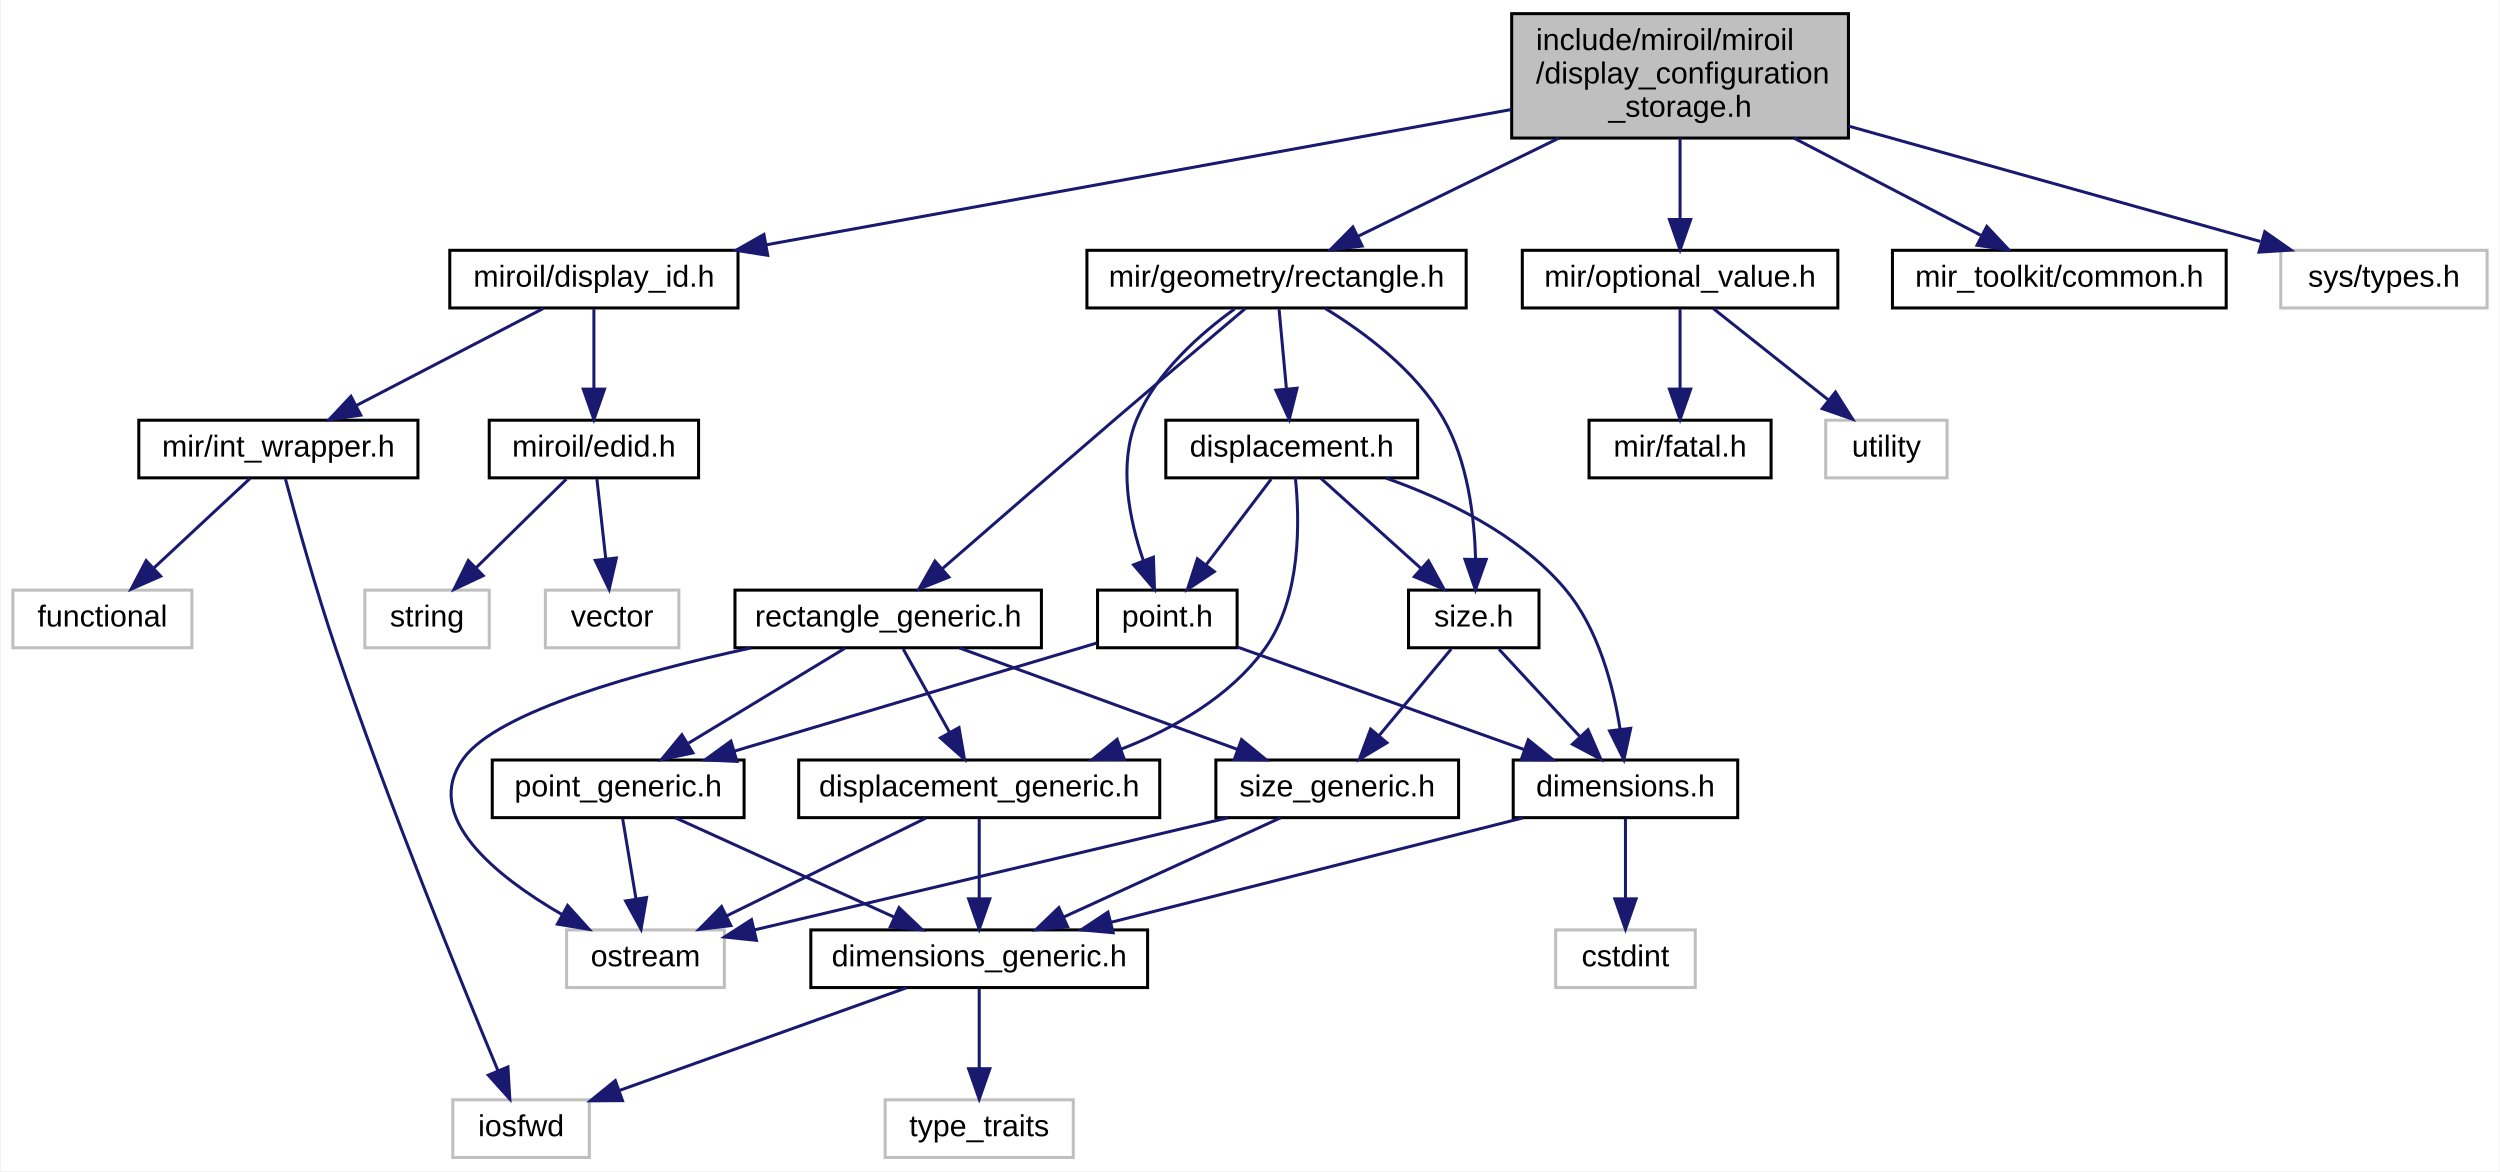
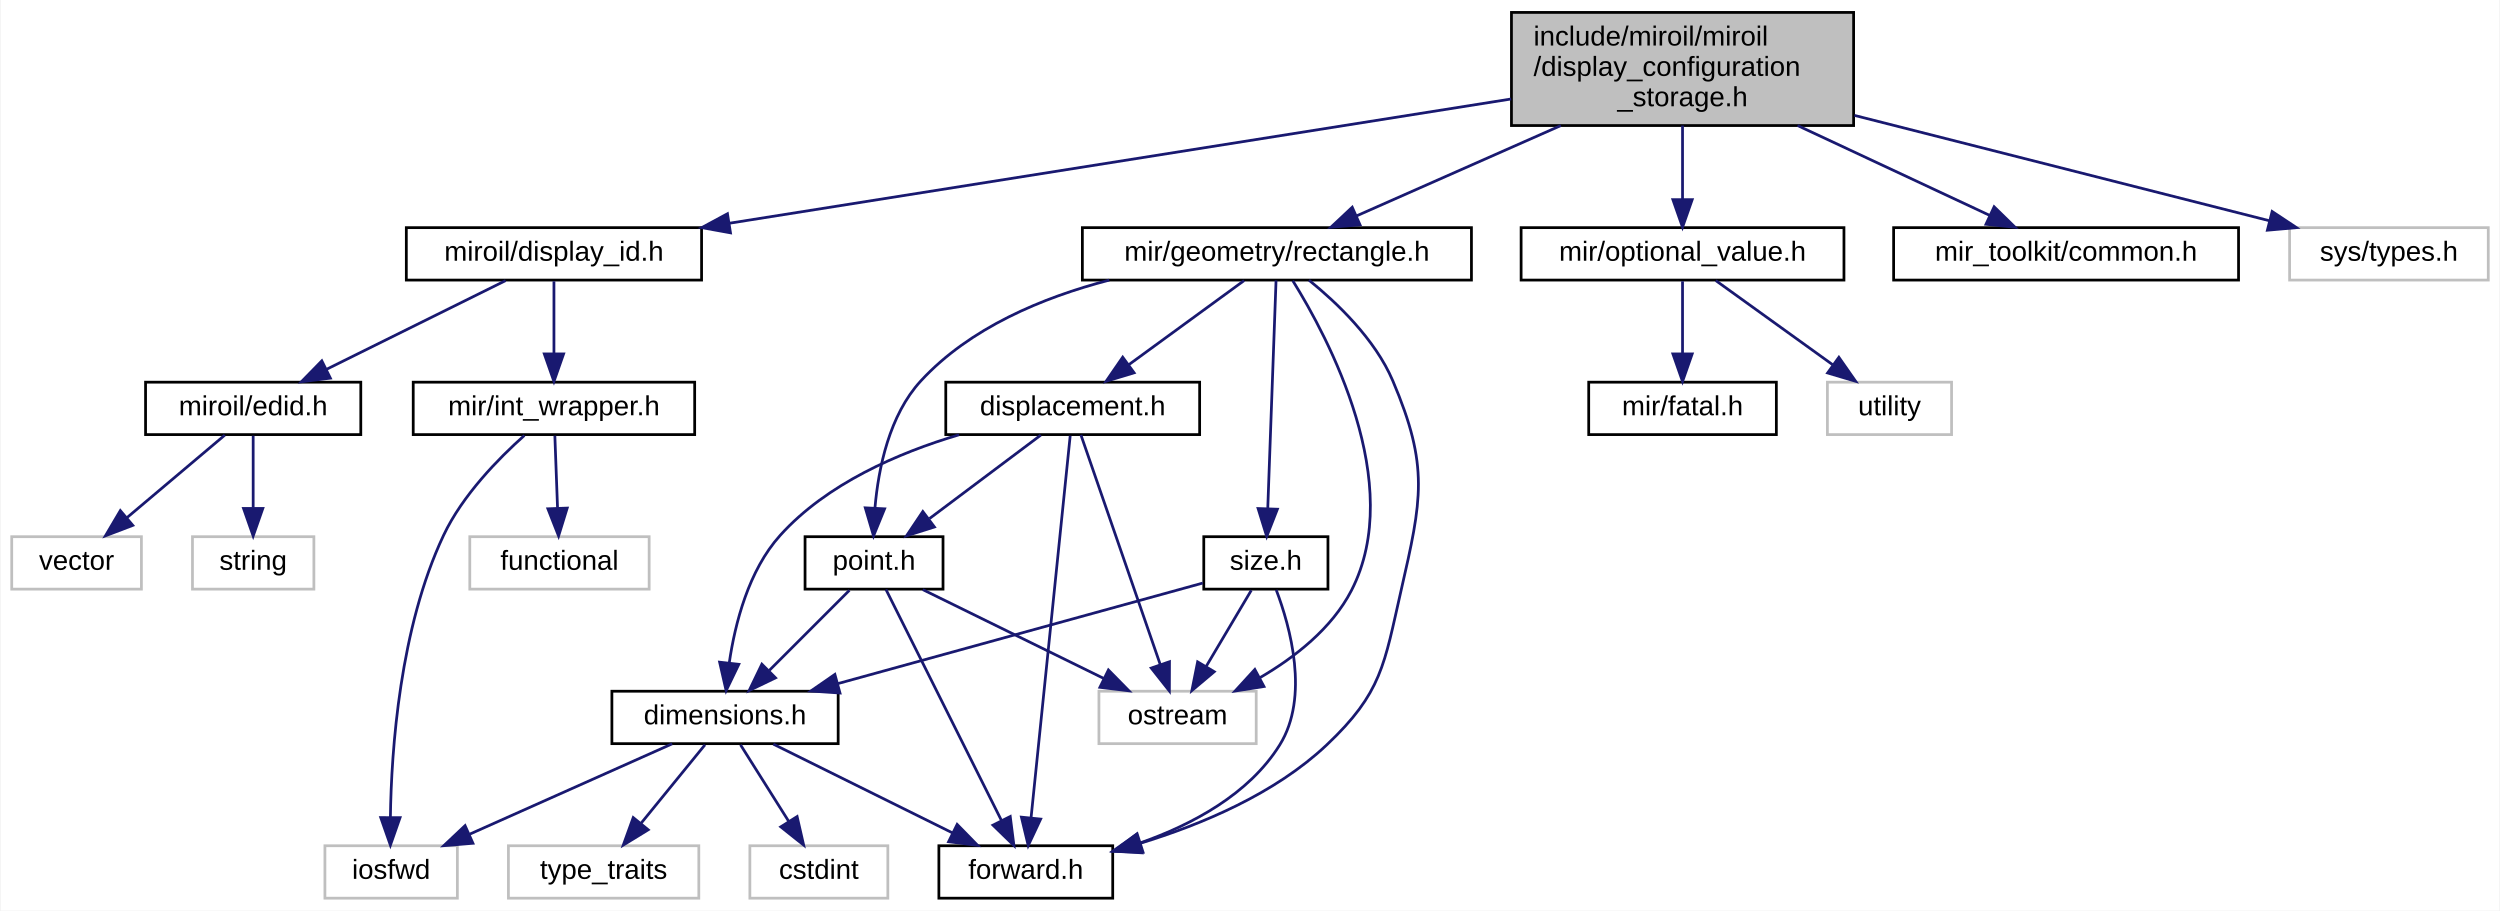
- <svg xmlns="http://www.w3.org/2000/svg" xmlns:xlink="http://www.w3.org/1999/xlink" width="824pt" height="386pt" viewBox="0.00 0.00 823.50 386.00">
-   <g id="graph0" class="graph" transform="scale(1 1) rotate(0) translate(4 382)">
-     <polygon fill="white" stroke="transparent" points="-4,4 -4,-382 819.5,-382 819.5,4 -4,4" />
+ <svg xmlns="http://www.w3.org/2000/svg" xmlns:xlink="http://www.w3.org/1999/xlink" width="906pt" height="330pt" viewBox="0.00 0.00 905.50 330.00">
+   <g id="graph0" class="graph" transform="scale(1 1) rotate(0) translate(4 326)">
+     <polygon fill="white" stroke="transparent" points="-4,4 -4,-326 901.5,-326 901.5,4 -4,4" />
    <g id="node1" class="node">
      <g id="a_node1">
        <a xlink:title=" ">
-           <polygon fill="#bfbfbf" stroke="black" points="494,-336.5 494,-377.5 605,-377.5 605,-336.5 494,-336.5" />
-           <text text-anchor="start" x="502" y="-365.5" font-family="Arial" font-size="10.00">include/miroil/miroil</text>
-           <text text-anchor="start" x="502" y="-354.5" font-family="Arial" font-size="10.00">/display_configuration</text>
-           <text text-anchor="middle" x="549.5" y="-343.5" font-family="Arial" font-size="10.00">_storage.h</text>
+           <polygon fill="#bfbfbf" stroke="black" points="543.5,-280.5 543.5,-321.5 667.5,-321.5 667.5,-280.5 543.5,-280.5" />
+           <text text-anchor="start" x="551.5" y="-309.5" font-family="Arial" font-size="10.00">include/miroil/miroil</text>
+           <text text-anchor="start" x="551.5" y="-298.5" font-family="Arial" font-size="10.00">/display_configuration</text>
+           <text text-anchor="middle" x="605.5" y="-287.5" font-family="Arial" font-size="10.00">_storage.h</text>
        </a>
      </g>
    </g>
    <g id="node2" class="node">
      <g id="a_node2">
        <a xlink:href="display__id_8h.html" target="_top" xlink:title=" ">
-           <polygon fill="white" stroke="black" points="144,-280.5 144,-299.5 239,-299.5 239,-280.5 144,-280.5" />
-           <text text-anchor="middle" x="191.5" y="-287.5" font-family="Arial" font-size="10.00">miroil/display_id.h</text>
+           <polygon fill="white" stroke="black" points="143,-224.5 143,-243.5 250,-243.5 250,-224.5 143,-224.5" />
+           <text text-anchor="middle" x="196.5" y="-231.5" font-family="Arial" font-size="10.00">miroil/display_id.h</text>
        </a>
      </g>
    </g>
    <g id="edge1" class="edge">
-       <path fill="none" stroke="midnightblue" d="M493.96,-345.92C427.17,-333.79 315.69,-313.55 248.33,-301.32" />
-       <polygon fill="midnightblue" stroke="midnightblue" points="248.79,-297.84 238.32,-299.5 247.54,-304.73 248.79,-297.84" />
+       <path fill="none" stroke="midnightblue" d="M543.38,-290.13C466.82,-277.96 337.39,-257.39 260.14,-245.11" />
+       <polygon fill="midnightblue" stroke="midnightblue" points="260.48,-241.62 250.05,-243.51 259.38,-248.54 260.48,-241.62" />
    </g>
    <g id="node9" class="node">
      <g id="a_node9">
        <a xlink:href="rectangle_8h.html" target="_top" xlink:title=" ">
-           <polygon fill="white" stroke="black" points="354,-280.5 354,-299.5 479,-299.5 479,-280.5 354,-280.5" />
-           <text text-anchor="middle" x="416.5" y="-287.5" font-family="Arial" font-size="10.00">mir/geometry/rectangle.h</text>
+           <polygon fill="white" stroke="black" points="388,-224.5 388,-243.5 529,-243.5 529,-224.5 388,-224.5" />
+           <text text-anchor="middle" x="458.5" y="-231.5" font-family="Arial" font-size="10.00">mir/geometry/rectangle.h</text>
        </a>
      </g>
    </g>
    <g id="edge8" class="edge">
-       <path fill="none" stroke="midnightblue" d="M509.6,-336.5C488.13,-326.01 462.23,-313.35 443.2,-304.05" />
-       <polygon fill="midnightblue" stroke="midnightblue" points="444.73,-300.9 434.2,-299.65 441.65,-307.19 444.73,-300.9" />
+       <path fill="none" stroke="midnightblue" d="M561.4,-280.5C537.45,-269.91 508.52,-257.12 487.44,-247.8" />
+       <polygon fill="midnightblue" stroke="midnightblue" points="488.63,-244.5 478.07,-243.65 485.8,-250.9 488.63,-244.5" />
+     </g>
+     <g id="node18" class="node">
+       <g id="a_node18">
+         <a xlink:href="optional__value_8h.html" target="_top" xlink:title=" ">
+           <polygon fill="white" stroke="black" points="547,-224.5 547,-243.5 664,-243.5 664,-224.5 547,-224.5" />
+           <text text-anchor="middle" x="605.5" y="-231.5" font-family="Arial" font-size="10.00">mir/optional_value.h</text>
+         </a>
+       </g>
+     </g>
+     <g id="edge28" class="edge">
+       <path fill="none" stroke="midnightblue" d="M605.5,-280.5C605.5,-272.07 605.5,-262.24 605.5,-253.87" />
+       <polygon fill="midnightblue" stroke="midnightblue" points="609,-253.65 605.5,-243.65 602,-253.65 609,-253.65" />
+     </g>
+     <g id="node21" class="node">
+       <g id="a_node21">
+         <a xlink:href="common_8h.html" target="_top" xlink:title=" ">
+           <polygon fill="white" stroke="black" points="682,-224.5 682,-243.5 807,-243.5 807,-224.5 682,-224.5" />
+           <text text-anchor="middle" x="744.5" y="-231.5" font-family="Arial" font-size="10.00">mir_toolkit/common.h</text>
+         </a>
+       </g>
+     </g>
+     <g id="edge31" class="edge">
+       <path fill="none" stroke="midnightblue" d="M647.2,-280.5C669.75,-269.96 696.96,-257.23 716.86,-247.92" />
+       <polygon fill="midnightblue" stroke="midnightblue" points="718.42,-251.06 726,-243.65 715.46,-244.72 718.42,-251.06" />
    </g>
    <g id="node22" class="node">
      <g id="a_node22">
-         <a xlink:href="optional__value_8h.html" target="_top" xlink:title=" ">
-           <polygon fill="white" stroke="black" points="497.5,-280.5 497.5,-299.5 601.5,-299.5 601.5,-280.5 497.5,-280.5" />
-           <text text-anchor="middle" x="549.5" y="-287.5" font-family="Arial" font-size="10.00">mir/optional_value.h</text>
-         </a>
-       </g>
-     </g>
-     <g id="edge35" class="edge">
-       <path fill="none" stroke="midnightblue" d="M549.5,-336.5C549.5,-328.07 549.5,-318.24 549.5,-309.87" />
-       <polygon fill="midnightblue" stroke="midnightblue" points="553,-309.65 549.5,-299.65 546,-309.65 553,-309.65" />
-     </g>
-     <g id="node25" class="node">
-       <g id="a_node25">
-         <a xlink:href="common_8h.html" target="_top" xlink:title=" ">
-           <polygon fill="white" stroke="black" points="619.5,-280.5 619.5,-299.5 729.5,-299.5 729.5,-280.5 619.5,-280.5" />
-           <text text-anchor="middle" x="674.5" y="-287.5" font-family="Arial" font-size="10.00">mir_toolkit/common.h</text>
-         </a>
-       </g>
-     </g>
-     <g id="edge38" class="edge">
-       <path fill="none" stroke="midnightblue" d="M587,-336.5C606.91,-326.15 630.86,-313.69 648.66,-304.43" />
-       <polygon fill="midnightblue" stroke="midnightblue" points="650.6,-307.37 657.86,-299.65 647.37,-301.16 650.6,-307.37" />
-     </g>
-     <g id="node26" class="node">
-       <g id="a_node26">
-         <a xlink:title=" ">
-           <polygon fill="white" stroke="#bfbfbf" points="747.5,-280.5 747.5,-299.5 815.5,-299.5 815.5,-280.5 747.5,-280.5" />
-           <text text-anchor="middle" x="781.5" y="-287.5" font-family="Arial" font-size="10.00">sys/types.h</text>
-         </a>
-       </g>
-     </g>
-     <g id="edge39" class="edge">
-       <path fill="none" stroke="midnightblue" d="M605.07,-340.43C646.85,-328.72 703.15,-312.95 740.8,-302.4" />
-       <polygon fill="midnightblue" stroke="midnightblue" points="742.22,-305.64 750.9,-299.57 740.33,-298.9 742.22,-305.64" />
+         <a xlink:title=" ">
+           <polygon fill="white" stroke="#bfbfbf" points="825.5,-224.5 825.5,-243.5 897.5,-243.5 897.5,-224.5 825.5,-224.5" />
+           <text text-anchor="middle" x="861.5" y="-231.5" font-family="Arial" font-size="10.00">sys/types.h</text>
+         </a>
+       </g>
+     </g>
+     <g id="edge32" class="edge">
+       <path fill="none" stroke="midnightblue" d="M667.8,-284.18C714.42,-272.34 777,-256.45 818.25,-245.98" />
+       <polygon fill="midnightblue" stroke="midnightblue" points="819.17,-249.36 828,-243.51 817.45,-242.57 819.17,-249.36" />
    </g>
    <g id="node3" class="node">
      <g id="a_node3">
        <a xlink:href="int__wrapper_8h.html" target="_top" xlink:title=" ">
-           <polygon fill="white" stroke="black" points="41.5,-224.5 41.5,-243.5 133.5,-243.5 133.5,-224.5 41.5,-224.5" />
-           <text text-anchor="middle" x="87.5" y="-231.5" font-family="Arial" font-size="10.00">mir/int_wrapper.h</text>
+           <polygon fill="white" stroke="black" points="145.5,-168.5 145.5,-187.5 247.5,-187.5 247.5,-168.5 145.5,-168.5" />
+           <text text-anchor="middle" x="196.5" y="-175.5" font-family="Arial" font-size="10.00">mir/int_wrapper.h</text>
        </a>
      </g>
    </g>
    <g id="edge2" class="edge">
-       <path fill="none" stroke="midnightblue" d="M174.79,-280.32C158.19,-271.7 132.5,-258.36 113.28,-248.39" />
-       <polygon fill="midnightblue" stroke="midnightblue" points="114.66,-245.16 104.17,-243.65 111.43,-251.37 114.66,-245.16" />
+       <path fill="none" stroke="midnightblue" d="M196.5,-224.08C196.5,-217.01 196.5,-206.86 196.5,-197.99" />
+       <polygon fill="midnightblue" stroke="midnightblue" points="200,-197.75 196.5,-187.75 193,-197.75 200,-197.75" />
    </g>
    <g id="node6" class="node">
      <g id="a_node6">
        <a xlink:href="edid_8h.html" target="_top" xlink:title=" ">
-           <polygon fill="white" stroke="black" points="157,-224.5 157,-243.5 226,-243.5 226,-224.5 157,-224.5" />
-           <text text-anchor="middle" x="191.5" y="-231.5" font-family="Arial" font-size="10.00">miroil/edid.h</text>
+           <polygon fill="white" stroke="black" points="48.5,-168.5 48.5,-187.5 126.5,-187.5 126.5,-168.5 48.5,-168.5" />
+           <text text-anchor="middle" x="87.5" y="-175.5" font-family="Arial" font-size="10.00">miroil/edid.h</text>
        </a>
      </g>
    </g>
    <g id="edge5" class="edge">
-       <path fill="none" stroke="midnightblue" d="M191.5,-280.08C191.5,-273.01 191.5,-262.86 191.5,-253.99" />
-       <polygon fill="midnightblue" stroke="midnightblue" points="195,-253.75 191.5,-243.75 188,-253.75 195,-253.75" />
+       <path fill="none" stroke="midnightblue" d="M178.99,-224.32C161.43,-215.62 134.17,-202.12 113.97,-192.11" />
+       <polygon fill="midnightblue" stroke="midnightblue" points="115.48,-188.96 104.97,-187.65 112.38,-195.23 115.48,-188.96" />
    </g>
    <g id="node4" class="node">
      <g id="a_node4">
        <a xlink:title=" ">
-           <polygon fill="white" stroke="#bfbfbf" points="145,-0.5 145,-19.5 190,-19.5 190,-0.5 145,-0.5" />
-           <text text-anchor="middle" x="167.5" y="-7.5" font-family="Arial" font-size="10.00">iosfwd</text>
+           <polygon fill="white" stroke="#bfbfbf" points="113.5,-0.5 113.5,-19.5 161.5,-19.5 161.5,-0.5 113.5,-0.5" />
+           <text text-anchor="middle" x="137.5" y="-7.5" font-family="Arial" font-size="10.00">iosfwd</text>
        </a>
      </g>
    </g>
    <g id="edge3" class="edge">
-       <path fill="none" stroke="midnightblue" d="M89.84,-224.09C93.21,-211.5 99.77,-187.82 106.5,-168 123.84,-116.95 147.84,-58.01 159.92,-29.01" />
-       <polygon fill="midnightblue" stroke="midnightblue" points="163.16,-30.33 163.79,-19.75 156.7,-27.63 163.16,-30.33" />
+       <path fill="none" stroke="midnightblue" d="M185.78,-168.19C176.45,-159.88 163.37,-146.56 156.5,-132 140.67,-98.47 137.59,-54.47 137.23,-29.83" />
+       <polygon fill="midnightblue" stroke="midnightblue" points="140.73,-29.69 137.23,-19.7 133.73,-29.7 140.73,-29.69" />
    </g>
    <g id="node5" class="node">
      <g id="a_node5">
        <a xlink:title=" ">
-           <polygon fill="white" stroke="#bfbfbf" points="0,-168.5 0,-187.5 59,-187.5 59,-168.5 0,-168.5" />
-           <text text-anchor="middle" x="29.5" y="-175.5" font-family="Arial" font-size="10.00">functional</text>
+           <polygon fill="white" stroke="#bfbfbf" points="166,-112.5 166,-131.5 231,-131.5 231,-112.5 166,-112.5" />
+           <text text-anchor="middle" x="198.5" y="-119.5" font-family="Arial" font-size="10.00">functional</text>
        </a>
      </g>
    </g>
    <g id="edge4" class="edge">
-       <path fill="none" stroke="midnightblue" d="M78.18,-224.32C69.61,-216.34 56.69,-204.31 46.31,-194.65" />
-       <polygon fill="midnightblue" stroke="midnightblue" points="48.69,-192.09 38.99,-187.83 43.92,-197.21 48.69,-192.09" />
+       <path fill="none" stroke="midnightblue" d="M196.83,-168.08C197.09,-161.01 197.47,-150.86 197.8,-141.99" />
+       <polygon fill="midnightblue" stroke="midnightblue" points="201.3,-141.87 198.18,-131.75 194.31,-141.61 201.3,-141.87" />
    </g>
    <g id="node7" class="node">
      <g id="a_node7">
        <a xlink:title=" ">
-           <polygon fill="white" stroke="#bfbfbf" points="116,-168.5 116,-187.5 157,-187.5 157,-168.5 116,-168.5" />
-           <text text-anchor="middle" x="136.5" y="-175.5" font-family="Arial" font-size="10.00">string</text>
+           <polygon fill="white" stroke="#bfbfbf" points="65.5,-112.5 65.5,-131.5 109.5,-131.5 109.5,-112.5 65.5,-112.5" />
+           <text text-anchor="middle" x="87.5" y="-119.5" font-family="Arial" font-size="10.00">string</text>
        </a>
      </g>
    </g>
    <g id="edge6" class="edge">
-       <path fill="none" stroke="midnightblue" d="M182.42,-224.08C174.33,-216.14 162.3,-204.34 152.59,-194.8" />
-       <polygon fill="midnightblue" stroke="midnightblue" points="155,-192.26 145.41,-187.75 150.1,-197.25 155,-192.26" />
+       <path fill="none" stroke="midnightblue" d="M87.5,-168.08C87.5,-161.01 87.5,-150.86 87.5,-141.99" />
+       <polygon fill="midnightblue" stroke="midnightblue" points="91,-141.75 87.5,-131.75 84,-141.75 91,-141.75" />
    </g>
    <g id="node8" class="node">
      <g id="a_node8">
        <a xlink:title=" ">
-           <polygon fill="white" stroke="#bfbfbf" points="175.5,-168.5 175.5,-187.5 219.5,-187.5 219.5,-168.5 175.5,-168.5" />
-           <text text-anchor="middle" x="197.5" y="-175.5" font-family="Arial" font-size="10.00">vector</text>
+           <polygon fill="white" stroke="#bfbfbf" points="0,-112.5 0,-131.5 47,-131.5 47,-112.5 0,-112.5" />
+           <text text-anchor="middle" x="23.5" y="-119.5" font-family="Arial" font-size="10.00">vector</text>
        </a>
      </g>
    </g>
    <g id="edge7" class="edge">
-       <path fill="none" stroke="midnightblue" d="M192.49,-224.08C193.29,-216.93 194.43,-206.64 195.42,-197.69" />
-       <polygon fill="midnightblue" stroke="midnightblue" points="198.9,-198.08 196.53,-187.75 191.94,-197.3 198.9,-198.08" />
+       <path fill="none" stroke="midnightblue" d="M77.22,-168.32C67.66,-160.26 53.22,-148.08 41.72,-138.37" />
+       <polygon fill="midnightblue" stroke="midnightblue" points="43.87,-135.61 33.97,-131.83 39.36,-140.96 43.87,-135.61" />
    </g>
    <g id="node10" class="node">
      <g id="a_node10">
-         <a xlink:href="rectangle__generic_8h.html" target="_top" xlink:title=" ">
-           <polygon fill="white" stroke="black" points="238,-168.5 238,-187.5 339,-187.5 339,-168.5 238,-168.5" />
-           <text text-anchor="middle" x="288.5" y="-175.5" font-family="Arial" font-size="10.00">rectangle_generic.h</text>
+         <a xlink:href="forward_8h.html" target="_top" xlink:title=" ">
+           <polygon fill="white" stroke="black" points="336,-0.5 336,-19.5 399,-19.5 399,-0.5 336,-0.5" />
+           <text text-anchor="middle" x="367.5" y="-7.5" font-family="Arial" font-size="10.00">forward.h</text>
        </a>
      </g>
    </g>
    <g id="edge9" class="edge">
-       <path fill="none" stroke="midnightblue" d="M406.31,-280.4C395.62,-271.37 378.34,-256.73 363.5,-244 343.86,-227.15 321.45,-207.7 306.28,-194.5" />
-       <polygon fill="midnightblue" stroke="midnightblue" points="308.5,-191.79 298.66,-187.86 303.9,-197.07 308.5,-191.79" />
+       <path fill="none" stroke="midnightblue" d="M470.12,-224.47C480.17,-216.35 494.06,-203.14 500.5,-188 513.73,-156.89 511.03,-144.95 503.5,-112 497.35,-85.06 496.59,-74.97 476.5,-56 457.78,-38.33 431.15,-27.16 408.9,-20.37" />
+       <polygon fill="midnightblue" stroke="midnightblue" points="409.61,-16.93 399.03,-17.55 407.68,-23.66 409.61,-16.93" />
+     </g>
+     <g id="node11" class="node">
+       <g id="a_node11">
+         <a xlink:href="point_8h.html" target="_top" xlink:title=" ">
+           <polygon fill="white" stroke="black" points="287.5,-112.5 287.5,-131.5 337.5,-131.5 337.5,-112.5 287.5,-112.5" />
+           <text text-anchor="middle" x="312.5" y="-119.5" font-family="Arial" font-size="10.00">point.h</text>
+         </a>
+       </g>
+     </g>
+     <g id="edge10" class="edge">
+       <path fill="none" stroke="midnightblue" d="M397.75,-224.49C373.5,-218.18 347.2,-207.17 329.5,-188 318.01,-175.56 314.09,-156.32 312.84,-142" />
+       <polygon fill="midnightblue" stroke="midnightblue" points="316.33,-141.6 312.32,-131.79 309.33,-141.96 316.33,-141.6" />
+     </g>
+     <g id="node15" class="node">
+       <g id="a_node15">
+         <a xlink:title=" ">
+           <polygon fill="white" stroke="#bfbfbf" points="394,-56.5 394,-75.5 451,-75.5 451,-56.5 394,-56.5" />
+           <text text-anchor="middle" x="422.5" y="-63.5" font-family="Arial" font-size="10.00">ostream</text>
+         </a>
+       </g>
+     </g>
+     <g id="edge27" class="edge">
+       <path fill="none" stroke="midnightblue" d="M464.25,-224.28C477.08,-203.65 505.39,-150.66 485.5,-112 478.42,-98.25 464.98,-87.77 452.32,-80.39" />
+       <polygon fill="midnightblue" stroke="midnightblue" points="453.81,-77.22 443.35,-75.57 450.5,-83.39 453.81,-77.22" />
+     </g>
+     <g id="node16" class="node">
+       <g id="a_node16">
+         <a xlink:href="size_8h.html" target="_top" xlink:title=" ">
+           <polygon fill="white" stroke="black" points="432,-112.5 432,-131.5 477,-131.5 477,-112.5 432,-112.5" />
+           <text text-anchor="middle" x="454.5" y="-119.5" font-family="Arial" font-size="10.00">size.h</text>
+         </a>
+       </g>
+     </g>
+     <g id="edge18" class="edge">
+       <path fill="none" stroke="midnightblue" d="M458.19,-224.37C457.54,-206.62 456.05,-165.67 455.18,-141.6" />
+       <polygon fill="midnightblue" stroke="midnightblue" points="458.67,-141.46 454.81,-131.59 451.68,-141.71 458.67,-141.46" />
    </g>
    <g id="node17" class="node">
      <g id="a_node17">
-         <a xlink:href="point_8h.html" target="_top" xlink:title=" ">
-           <polygon fill="white" stroke="black" points="357.5,-168.5 357.5,-187.5 403.5,-187.5 403.5,-168.5 357.5,-168.5" />
-           <text text-anchor="middle" x="380.5" y="-175.5" font-family="Arial" font-size="10.00">point.h</text>
+         <a xlink:href="displacement_8h.html" target="_top" xlink:title=" ">
+           <polygon fill="white" stroke="black" points="338.5,-168.5 338.5,-187.5 430.5,-187.5 430.5,-168.5 338.5,-168.5" />
+           <text text-anchor="middle" x="384.5" y="-175.5" font-family="Arial" font-size="10.00">displacement.h</text>
        </a>
      </g>
    </g>
    <g id="edge22" class="edge">
-       <path fill="none" stroke="midnightblue" d="M402.71,-280.19C391.67,-272.24 377,-259.45 370.5,-244 364.21,-229.05 367.98,-210.68 372.58,-197.29" />
-       <polygon fill="midnightblue" stroke="midnightblue" points="375.92,-198.36 376.27,-187.78 369.39,-195.83 375.92,-198.36" />
+       <path fill="none" stroke="midnightblue" d="M446.61,-224.32C435.35,-216.11 418.21,-203.6 404.79,-193.81" />
+       <polygon fill="midnightblue" stroke="midnightblue" points="406.75,-190.9 396.61,-187.83 402.62,-196.56 406.75,-190.9" />
+     </g>
+     <g id="edge11" class="edge">
+       <path fill="none" stroke="midnightblue" d="M316.82,-112.37C325.81,-94.38 346.72,-52.55 358.69,-28.63" />
+       <polygon fill="midnightblue" stroke="midnightblue" points="361.86,-30.1 363.2,-19.59 355.6,-26.97 361.86,-30.1" />
+     </g>
+     <g id="node12" class="node">
+       <g id="a_node12">
+         <a xlink:href="dimensions_8h.html" target="_top" xlink:title=" ">
+           <polygon fill="white" stroke="black" points="217.5,-56.5 217.5,-75.5 299.5,-75.5 299.5,-56.5 217.5,-56.5" />
+           <text text-anchor="middle" x="258.5" y="-63.5" font-family="Arial" font-size="10.00">dimensions.h</text>
+         </a>
+       </g>
+     </g>
+     <g id="edge12" class="edge">
+       <path fill="none" stroke="midnightblue" d="M303.58,-112.08C295.72,-104.22 284.07,-92.57 274.58,-83.08" />
+       <polygon fill="midnightblue" stroke="midnightblue" points="276.8,-80.35 267.25,-75.75 271.85,-85.3 276.8,-80.35" />
+     </g>
+     <g id="edge17" class="edge">
+       <path fill="none" stroke="midnightblue" d="M330.17,-112.32C347.89,-103.62 375.4,-90.12 395.79,-80.11" />
+       <polygon fill="midnightblue" stroke="midnightblue" points="397.44,-83.2 404.87,-75.65 394.35,-76.92 397.44,-83.2" />
+     </g>
+     <g id="edge14" class="edge">
+       <path fill="none" stroke="midnightblue" d="M239.33,-56.44C219.59,-47.64 188.61,-33.81 166.01,-23.72" />
+       <polygon fill="midnightblue" stroke="midnightblue" points="167.14,-20.4 156.58,-19.52 164.29,-26.79 167.14,-20.4" />
+     </g>
+     <g id="edge13" class="edge">
+       <path fill="none" stroke="midnightblue" d="M276.01,-56.32C293.57,-47.62 320.83,-34.12 341.03,-24.11" />
+       <polygon fill="midnightblue" stroke="midnightblue" points="342.62,-27.23 350.03,-19.65 339.52,-20.96 342.62,-27.23" />
+     </g>
+     <g id="node13" class="node">
+       <g id="a_node13">
+         <a xlink:title=" ">
+           <polygon fill="white" stroke="#bfbfbf" points="180,-0.5 180,-19.5 249,-19.5 249,-0.5 180,-0.5" />
+           <text text-anchor="middle" x="214.5" y="-7.5" font-family="Arial" font-size="10.00">type_traits</text>
+         </a>
+       </g>
+     </g>
+     <g id="edge15" class="edge">
+       <path fill="none" stroke="midnightblue" d="M251.23,-56.08C244.96,-48.38 235.71,-37.03 228.07,-27.65" />
+       <polygon fill="midnightblue" stroke="midnightblue" points="230.66,-25.29 221.63,-19.75 225.23,-29.71 230.66,-25.29" />
+     </g>
+     <g id="node14" class="node">
+       <g id="a_node14">
+         <a xlink:title=" ">
+           <polygon fill="white" stroke="#bfbfbf" points="267.5,-0.5 267.5,-19.5 317.5,-19.5 317.5,-0.5 267.5,-0.5" />
+           <text text-anchor="middle" x="292.5" y="-7.5" font-family="Arial" font-size="10.00">cstdint</text>
+         </a>
+       </g>
+     </g>
+     <g id="edge16" class="edge">
+       <path fill="none" stroke="midnightblue" d="M264.11,-56.08C268.87,-48.53 275.82,-37.49 281.65,-28.23" />
+       <polygon fill="midnightblue" stroke="midnightblue" points="284.62,-30.08 286.99,-19.75 278.7,-26.35 284.62,-30.08" />
+     </g>
+     <g id="edge19" class="edge">
+       <path fill="none" stroke="midnightblue" d="M458.25,-112.23C463.28,-98.96 470.41,-73.47 459.5,-56 448.36,-38.15 427.85,-27.18 409.02,-20.55" />
+       <polygon fill="midnightblue" stroke="midnightblue" points="409.98,-17.18 399.39,-17.47 407.84,-23.85 409.98,-17.18" />
+     </g>
+     <g id="edge20" class="edge">
+       <path fill="none" stroke="midnightblue" d="M431.63,-114.7C399.24,-105.77 339.46,-89.31 299.34,-78.25" />
+       <polygon fill="midnightblue" stroke="midnightblue" points="300.16,-74.85 289.59,-75.57 298.31,-81.6 300.16,-74.85" />
+     </g>
+     <g id="edge21" class="edge">
+       <path fill="none" stroke="midnightblue" d="M449.22,-112.08C444.79,-104.61 438.34,-93.72 432.88,-84.52" />
+       <polygon fill="midnightblue" stroke="midnightblue" points="435.79,-82.57 427.69,-75.75 429.77,-86.14 435.79,-82.57" />
+     </g>
+     <g id="edge23" class="edge">
+       <path fill="none" stroke="midnightblue" d="M383.59,-168.08C380.91,-141.95 373.05,-65.21 369.4,-29.58" />
+       <polygon fill="midnightblue" stroke="midnightblue" points="372.88,-29.16 368.38,-19.57 365.91,-29.87 372.88,-29.16" />
+     </g>
+     <g id="edge25" class="edge">
+       <path fill="none" stroke="midnightblue" d="M372.93,-168.32C362.08,-160.18 345.62,-147.84 332.62,-138.09" />
+       <polygon fill="midnightblue" stroke="midnightblue" points="334.38,-135.03 324.28,-131.83 330.18,-140.63 334.38,-135.03" />
+     </g>
+     <g id="edge24" class="edge">
+       <path fill="none" stroke="midnightblue" d="M343.31,-168.44C321.31,-161.9 295.37,-150.71 278.5,-132 267.02,-119.27 262.13,-100.07 260.04,-85.84" />
+       <polygon fill="midnightblue" stroke="midnightblue" points="263.5,-85.25 258.9,-75.7 256.54,-86.03 263.5,-85.25" />
+     </g>
+     <g id="edge26" class="edge">
+       <path fill="none" stroke="midnightblue" d="M387.48,-168.37C393.64,-150.54 407.89,-109.3 416.19,-85.27" />
+       <polygon fill="midnightblue" stroke="midnightblue" points="419.57,-86.19 419.53,-75.59 412.96,-83.9 419.57,-86.19" />
+     </g>
+     <g id="node19" class="node">
+       <g id="a_node19">
+         <a xlink:href="fatal_8h.html" target="_top" xlink:title=" ">
+           <polygon fill="white" stroke="black" points="571.5,-168.5 571.5,-187.5 639.5,-187.5 639.5,-168.5 571.5,-168.5" />
+           <text text-anchor="middle" x="605.5" y="-175.5" font-family="Arial" font-size="10.00">mir/fatal.h</text>
+         </a>
+       </g>
+     </g>
+     <g id="edge29" class="edge">
+       <path fill="none" stroke="midnightblue" d="M605.5,-224.08C605.5,-217.01 605.5,-206.86 605.5,-197.99" />
+       <polygon fill="midnightblue" stroke="midnightblue" points="609,-197.75 605.5,-187.75 602,-197.75 609,-197.75" />
    </g>
    <g id="node20" class="node">
      <g id="a_node20">
-         <a xlink:href="size_8h.html" target="_top" xlink:title=" ">
-           <polygon fill="white" stroke="black" points="460,-168.5 460,-187.5 503,-187.5 503,-168.5 460,-168.5" />
-           <text text-anchor="middle" x="481.5" y="-175.5" font-family="Arial" font-size="10.00">size.h</text>
-         </a>
-       </g>
-     </g>
-     <g id="edge27" class="edge">
-       <path fill="none" stroke="midnightblue" d="M432.52,-280.35C445.25,-272.59 462.38,-259.96 471.5,-244 479.55,-229.9 481.74,-211.41 482.1,-197.76" />
-       <polygon fill="midnightblue" stroke="midnightblue" points="485.6,-197.62 482.06,-187.63 478.6,-197.64 485.6,-197.62" />
-     </g>
-     <g id="node21" class="node">
-       <g id="a_node21">
-         <a xlink:href="displacement_8h.html" target="_top" xlink:title=" ">
-           <polygon fill="white" stroke="black" points="380,-224.5 380,-243.5 463,-243.5 463,-224.5 380,-224.5" />
-           <text text-anchor="middle" x="421.5" y="-231.5" font-family="Arial" font-size="10.00">displacement.h</text>
+         <a xlink:title=" ">
+           <polygon fill="white" stroke="#bfbfbf" points="658,-168.5 658,-187.5 703,-187.5 703,-168.5 658,-168.5" />
+           <text text-anchor="middle" x="680.5" y="-175.5" font-family="Arial" font-size="10.00">utility</text>
        </a>
      </g>
    </g>
    <g id="edge30" class="edge">
-       <path fill="none" stroke="midnightblue" d="M417.33,-280.08C417.98,-273.01 418.92,-262.86 419.74,-253.99" />
-       <polygon fill="midnightblue" stroke="midnightblue" points="423.25,-254.03 420.69,-243.75 416.28,-253.39 423.25,-254.03" />
-     </g>
-     <g id="node11" class="node">
-       <g id="a_node11">
-         <a xlink:href="point__generic_8h.html" target="_top" xlink:title=" ">
-           <polygon fill="white" stroke="black" points="158,-112.5 158,-131.5 241,-131.5 241,-112.5 158,-112.5" />
-           <text text-anchor="middle" x="199.5" y="-119.5" font-family="Arial" font-size="10.00">point_generic.h</text>
-         </a>
-       </g>
-     </g>
-     <g id="edge10" class="edge">
-       <path fill="none" stroke="midnightblue" d="M274.2,-168.32C260.32,-159.9 239.01,-146.97 222.7,-137.07" />
-       <polygon fill="midnightblue" stroke="midnightblue" points="224.13,-133.85 213.76,-131.65 220.5,-139.83 224.13,-133.85" />
-     </g>
-     <g id="node14" class="node">
-       <g id="a_node14">
-         <a xlink:title=" ">
-           <polygon fill="white" stroke="#bfbfbf" points="182.5,-56.5 182.5,-75.5 234.5,-75.5 234.5,-56.5 182.5,-56.5" />
-           <text text-anchor="middle" x="208.5" y="-63.5" font-family="Arial" font-size="10.00">ostream</text>
-         </a>
-       </g>
-     </g>
-     <g id="edge21" class="edge">
-       <path fill="none" stroke="midnightblue" d="M243.26,-168.44C206.83,-160.52 159.89,-147.63 148.5,-132 134.57,-112.89 159.11,-93.25 180.88,-80.63" />
-       <polygon fill="midnightblue" stroke="midnightblue" points="182.83,-83.55 189.92,-75.68 179.47,-77.41 182.83,-83.55" />
-     </g>
-     <g id="node15" class="node">
-       <g id="a_node15">
-         <a xlink:href="size__generic_8h.html" target="_top" xlink:title=" ">
-           <polygon fill="white" stroke="black" points="396.5,-112.5 396.5,-131.5 476.5,-131.5 476.5,-112.5 396.5,-112.5" />
-           <text text-anchor="middle" x="436.5" y="-119.5" font-family="Arial" font-size="10.00">size_generic.h</text>
-         </a>
-       </g>
-     </g>
-     <g id="edge15" class="edge">
-       <path fill="none" stroke="midnightblue" d="M311.95,-168.44C336.63,-159.44 375.69,-145.19 403.48,-135.05" />
-       <polygon fill="midnightblue" stroke="midnightblue" points="404.96,-138.23 413.16,-131.52 402.56,-131.66 404.96,-138.23" />
-     </g>
-     <g id="node16" class="node">
-       <g id="a_node16">
-         <a xlink:href="displacement__generic_8h.html" target="_top" xlink:title=" ">
-           <polygon fill="white" stroke="black" points="259,-112.5 259,-131.5 378,-131.5 378,-112.5 259,-112.5" />
-           <text text-anchor="middle" x="318.5" y="-119.5" font-family="Arial" font-size="10.00">displacement_generic.h</text>
-         </a>
-       </g>
-     </g>
-     <g id="edge18" class="edge">
-       <path fill="none" stroke="midnightblue" d="M293.45,-168.08C297.6,-160.61 303.65,-149.72 308.77,-140.52" />
-       <polygon fill="midnightblue" stroke="midnightblue" points="311.84,-142.19 313.64,-131.75 305.72,-138.79 311.84,-142.19" />
-     </g>
-     <g id="node12" class="node">
-       <g id="a_node12">
-         <a xlink:href="dimensions__generic_8h.html" target="_top" xlink:title=" ">
-           <polygon fill="white" stroke="black" points="263,-56.5 263,-75.5 374,-75.5 374,-56.5 263,-56.5" />
-           <text text-anchor="middle" x="318.5" y="-63.5" font-family="Arial" font-size="10.00">dimensions_generic.h</text>
-         </a>
-       </g>
-     </g>
-     <g id="edge11" class="edge">
-       <path fill="none" stroke="midnightblue" d="M218.36,-112.44C237.77,-103.64 268.23,-89.81 290.46,-79.72" />
-       <polygon fill="midnightblue" stroke="midnightblue" points="292.07,-82.84 299.73,-75.52 289.18,-76.46 292.07,-82.84" />
-     </g>
-     <g id="edge14" class="edge">
-       <path fill="none" stroke="midnightblue" d="M200.99,-112.08C202.18,-104.93 203.89,-94.64 205.38,-85.69" />
-       <polygon fill="midnightblue" stroke="midnightblue" points="208.85,-86.19 207.04,-75.75 201.95,-85.04 208.85,-86.19" />
-     </g>
-     <g id="edge12" class="edge">
-       <path fill="none" stroke="midnightblue" d="M294.57,-56.44C268.98,-47.29 228.25,-32.73 199.82,-22.56" />
-       <polygon fill="midnightblue" stroke="midnightblue" points="200.92,-19.23 190.33,-19.16 198.56,-25.83 200.92,-19.23" />
-     </g>
-     <g id="node13" class="node">
-       <g id="a_node13">
-         <a xlink:title=" ">
-           <polygon fill="white" stroke="#bfbfbf" points="287.5,-0.5 287.5,-19.5 349.5,-19.5 349.5,-0.5 287.5,-0.5" />
-           <text text-anchor="middle" x="318.5" y="-7.5" font-family="Arial" font-size="10.00">type_traits</text>
-         </a>
-       </g>
-     </g>
-     <g id="edge13" class="edge">
-       <path fill="none" stroke="midnightblue" d="M318.5,-56.08C318.5,-49.01 318.5,-38.86 318.5,-29.99" />
-       <polygon fill="midnightblue" stroke="midnightblue" points="322,-29.75 318.5,-19.75 315,-29.75 322,-29.75" />
-     </g>
-     <g id="edge16" class="edge">
-       <path fill="none" stroke="midnightblue" d="M417.8,-112.44C398.56,-103.64 368.35,-89.81 346.3,-79.72" />
-       <polygon fill="midnightblue" stroke="midnightblue" points="347.66,-76.5 337.11,-75.52 344.75,-82.86 347.66,-76.5" />
-     </g>
-     <g id="edge17" class="edge">
-       <path fill="none" stroke="midnightblue" d="M400.37,-112.44C357.68,-102.33 287.09,-85.61 244.47,-75.52" />
-       <polygon fill="midnightblue" stroke="midnightblue" points="245.07,-72.06 234.53,-73.16 243.45,-78.88 245.07,-72.06" />
-     </g>
-     <g id="edge19" class="edge">
-       <path fill="none" stroke="midnightblue" d="M318.5,-112.08C318.5,-105.01 318.5,-94.86 318.5,-85.99" />
-       <polygon fill="midnightblue" stroke="midnightblue" points="322,-85.75 318.5,-75.75 315,-85.75 322,-85.75" />
-     </g>
-     <g id="edge20" class="edge">
-       <path fill="none" stroke="midnightblue" d="M300.83,-112.32C283.11,-103.62 255.6,-90.12 235.21,-80.11" />
-       <polygon fill="midnightblue" stroke="midnightblue" points="236.65,-76.92 226.13,-75.65 233.56,-83.2 236.65,-76.92" />
-     </g>
-     <g id="edge23" class="edge">
-       <path fill="none" stroke="midnightblue" d="M357.21,-170.05C327.01,-161.04 273.94,-145.21 237.78,-134.42" />
-       <polygon fill="midnightblue" stroke="midnightblue" points="238.65,-131.03 228.07,-131.52 236.65,-137.74 238.65,-131.03" />
-     </g>
-     <g id="node18" class="node">
-       <g id="a_node18">
-         <a xlink:href="dimensions_8h.html" target="_top" xlink:title=" ">
-           <polygon fill="white" stroke="black" points="494.5,-112.5 494.5,-131.5 568.5,-131.5 568.5,-112.5 494.5,-112.5" />
-           <text text-anchor="middle" x="531.5" y="-119.5" font-family="Arial" font-size="10.00">dimensions.h</text>
-         </a>
-       </g>
-     </g>
-     <g id="edge24" class="edge">
-       <path fill="none" stroke="midnightblue" d="M403.76,-168.68C429,-159.66 469.5,-145.17 498.13,-134.93" />
-       <polygon fill="midnightblue" stroke="midnightblue" points="499.47,-138.17 507.71,-131.51 497.12,-131.58 499.47,-138.17" />
-     </g>
-     <g id="edge25" class="edge">
-       <path fill="none" stroke="midnightblue" d="M497.75,-112.44C460.98,-103.12 402.05,-88.18 361.88,-78" />
-       <polygon fill="midnightblue" stroke="midnightblue" points="362.65,-74.58 352.09,-75.52 360.93,-81.37 362.65,-74.58" />
-     </g>
-     <g id="node19" class="node">
-       <g id="a_node19">
-         <a xlink:title=" ">
-           <polygon fill="white" stroke="#bfbfbf" points="508.5,-56.5 508.5,-75.5 554.5,-75.5 554.5,-56.5 508.5,-56.5" />
-           <text text-anchor="middle" x="531.5" y="-63.5" font-family="Arial" font-size="10.00">cstdint</text>
-         </a>
-       </g>
-     </g>
-     <g id="edge26" class="edge">
-       <path fill="none" stroke="midnightblue" d="M531.5,-112.08C531.5,-105.01 531.5,-94.86 531.5,-85.99" />
-       <polygon fill="midnightblue" stroke="midnightblue" points="535,-85.75 531.5,-75.75 528,-85.75 535,-85.75" />
-     </g>
-     <g id="edge28" class="edge">
-       <path fill="none" stroke="midnightblue" d="M474.07,-168.08C467.65,-160.38 458.19,-149.03 450.38,-139.65" />
-       <polygon fill="midnightblue" stroke="midnightblue" points="452.88,-137.19 443.79,-131.75 447.51,-141.67 452.88,-137.19" />
-     </g>
-     <g id="edge29" class="edge">
-       <path fill="none" stroke="midnightblue" d="M489.76,-168.08C496.96,-160.3 507.61,-148.8 516.35,-139.37" />
-       <polygon fill="midnightblue" stroke="midnightblue" points="519.17,-141.47 523.4,-131.75 514.03,-136.71 519.17,-141.47" />
-     </g>
-     <g id="edge31" class="edge">
-       <path fill="none" stroke="midnightblue" d="M422.7,-224.48C424.11,-211.1 424.87,-184.93 412.5,-168 401.06,-152.34 382.73,-141.91 365.28,-135.07" />
-       <polygon fill="midnightblue" stroke="midnightblue" points="366.32,-131.73 355.72,-131.63 363.95,-138.31 366.32,-131.73" />
-     </g>
-     <g id="edge33" class="edge">
-       <path fill="none" stroke="midnightblue" d="M414.73,-224.08C408.94,-216.46 400.44,-205.26 393.36,-195.94" />
-       <polygon fill="midnightblue" stroke="midnightblue" points="395.98,-193.6 387.14,-187.75 390.4,-197.83 395.98,-193.6" />
-     </g>
-     <g id="edge32" class="edge">
-       <path fill="none" stroke="midnightblue" d="M452.6,-224.4C472.06,-217.52 496.26,-205.99 511.5,-188 522.58,-174.92 527.53,-155.77 529.73,-141.64" />
-       <polygon fill="midnightblue" stroke="midnightblue" points="533.22,-141.95 530.98,-131.6 526.27,-141.09 533.22,-141.95" />
-     </g>
-     <g id="edge34" class="edge">
-       <path fill="none" stroke="midnightblue" d="M431.14,-224.32C440.01,-216.34 453.37,-204.31 464.11,-194.65" />
-       <polygon fill="midnightblue" stroke="midnightblue" points="466.59,-197.13 471.68,-187.83 461.91,-191.92 466.59,-197.13" />
-     </g>
-     <g id="node23" class="node">
-       <g id="a_node23">
-         <a xlink:href="fatal_8h.html" target="_top" xlink:title=" ">
-           <polygon fill="white" stroke="black" points="519.5,-224.5 519.5,-243.5 579.5,-243.5 579.5,-224.5 519.5,-224.5" />
-           <text text-anchor="middle" x="549.5" y="-231.5" font-family="Arial" font-size="10.00">mir/fatal.h</text>
-         </a>
-       </g>
-     </g>
-     <g id="edge36" class="edge">
-       <path fill="none" stroke="midnightblue" d="M549.5,-280.08C549.5,-273.01 549.5,-262.86 549.5,-253.99" />
-       <polygon fill="midnightblue" stroke="midnightblue" points="553,-253.75 549.5,-243.75 546,-253.75 553,-253.75" />
-     </g>
-     <g id="node24" class="node">
-       <g id="a_node24">
-         <a xlink:title=" ">
-           <polygon fill="white" stroke="#bfbfbf" points="597.5,-224.5 597.5,-243.5 637.5,-243.5 637.5,-224.5 597.5,-224.5" />
-           <text text-anchor="middle" x="617.5" y="-231.5" font-family="Arial" font-size="10.00">utility</text>
-         </a>
-       </g>
-     </g>
-     <g id="edge37" class="edge">
-       <path fill="none" stroke="midnightblue" d="M560.43,-280.32C570.67,-272.18 586.22,-259.84 598.5,-250.09" />
-       <polygon fill="midnightblue" stroke="midnightblue" points="600.72,-252.79 606.38,-243.83 596.37,-247.31 600.72,-252.79" />
+       <path fill="none" stroke="midnightblue" d="M617.55,-224.32C628.96,-216.11 646.33,-203.6 659.93,-193.81" />
+       <polygon fill="midnightblue" stroke="midnightblue" points="662.16,-196.52 668.23,-187.83 658.07,-190.84 662.16,-196.52" />
    </g>
  </g>
</svg>
